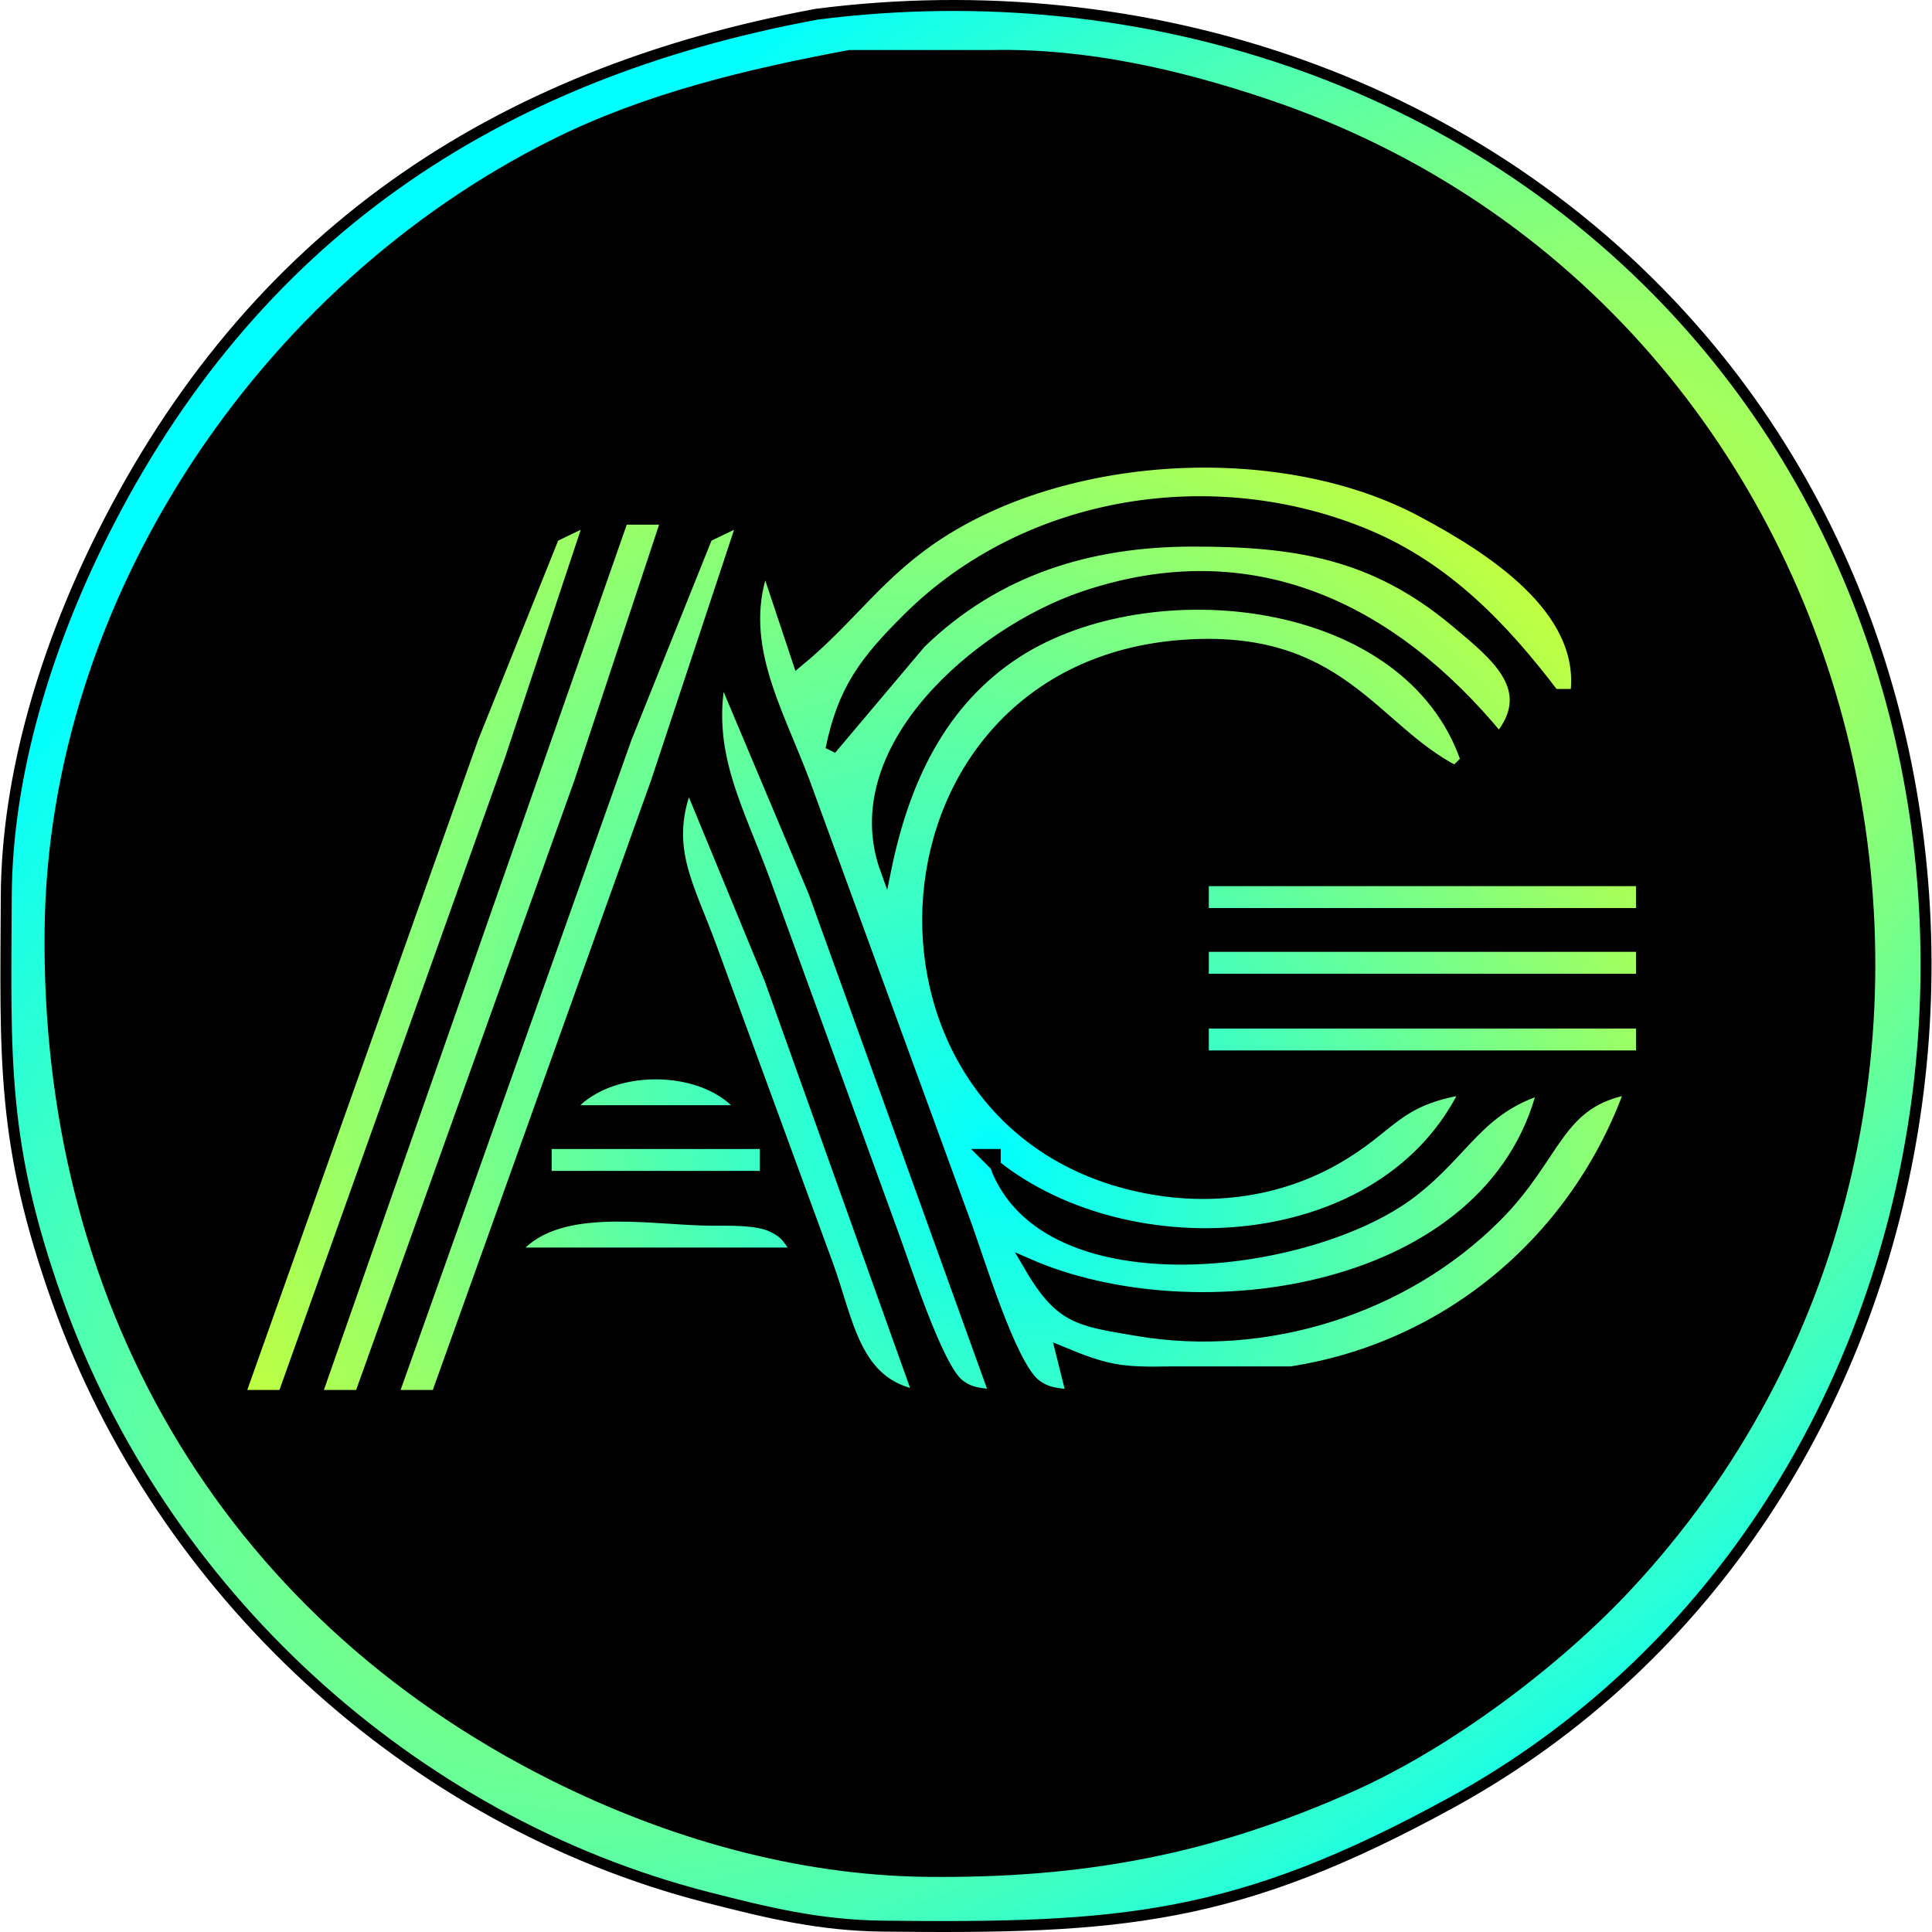
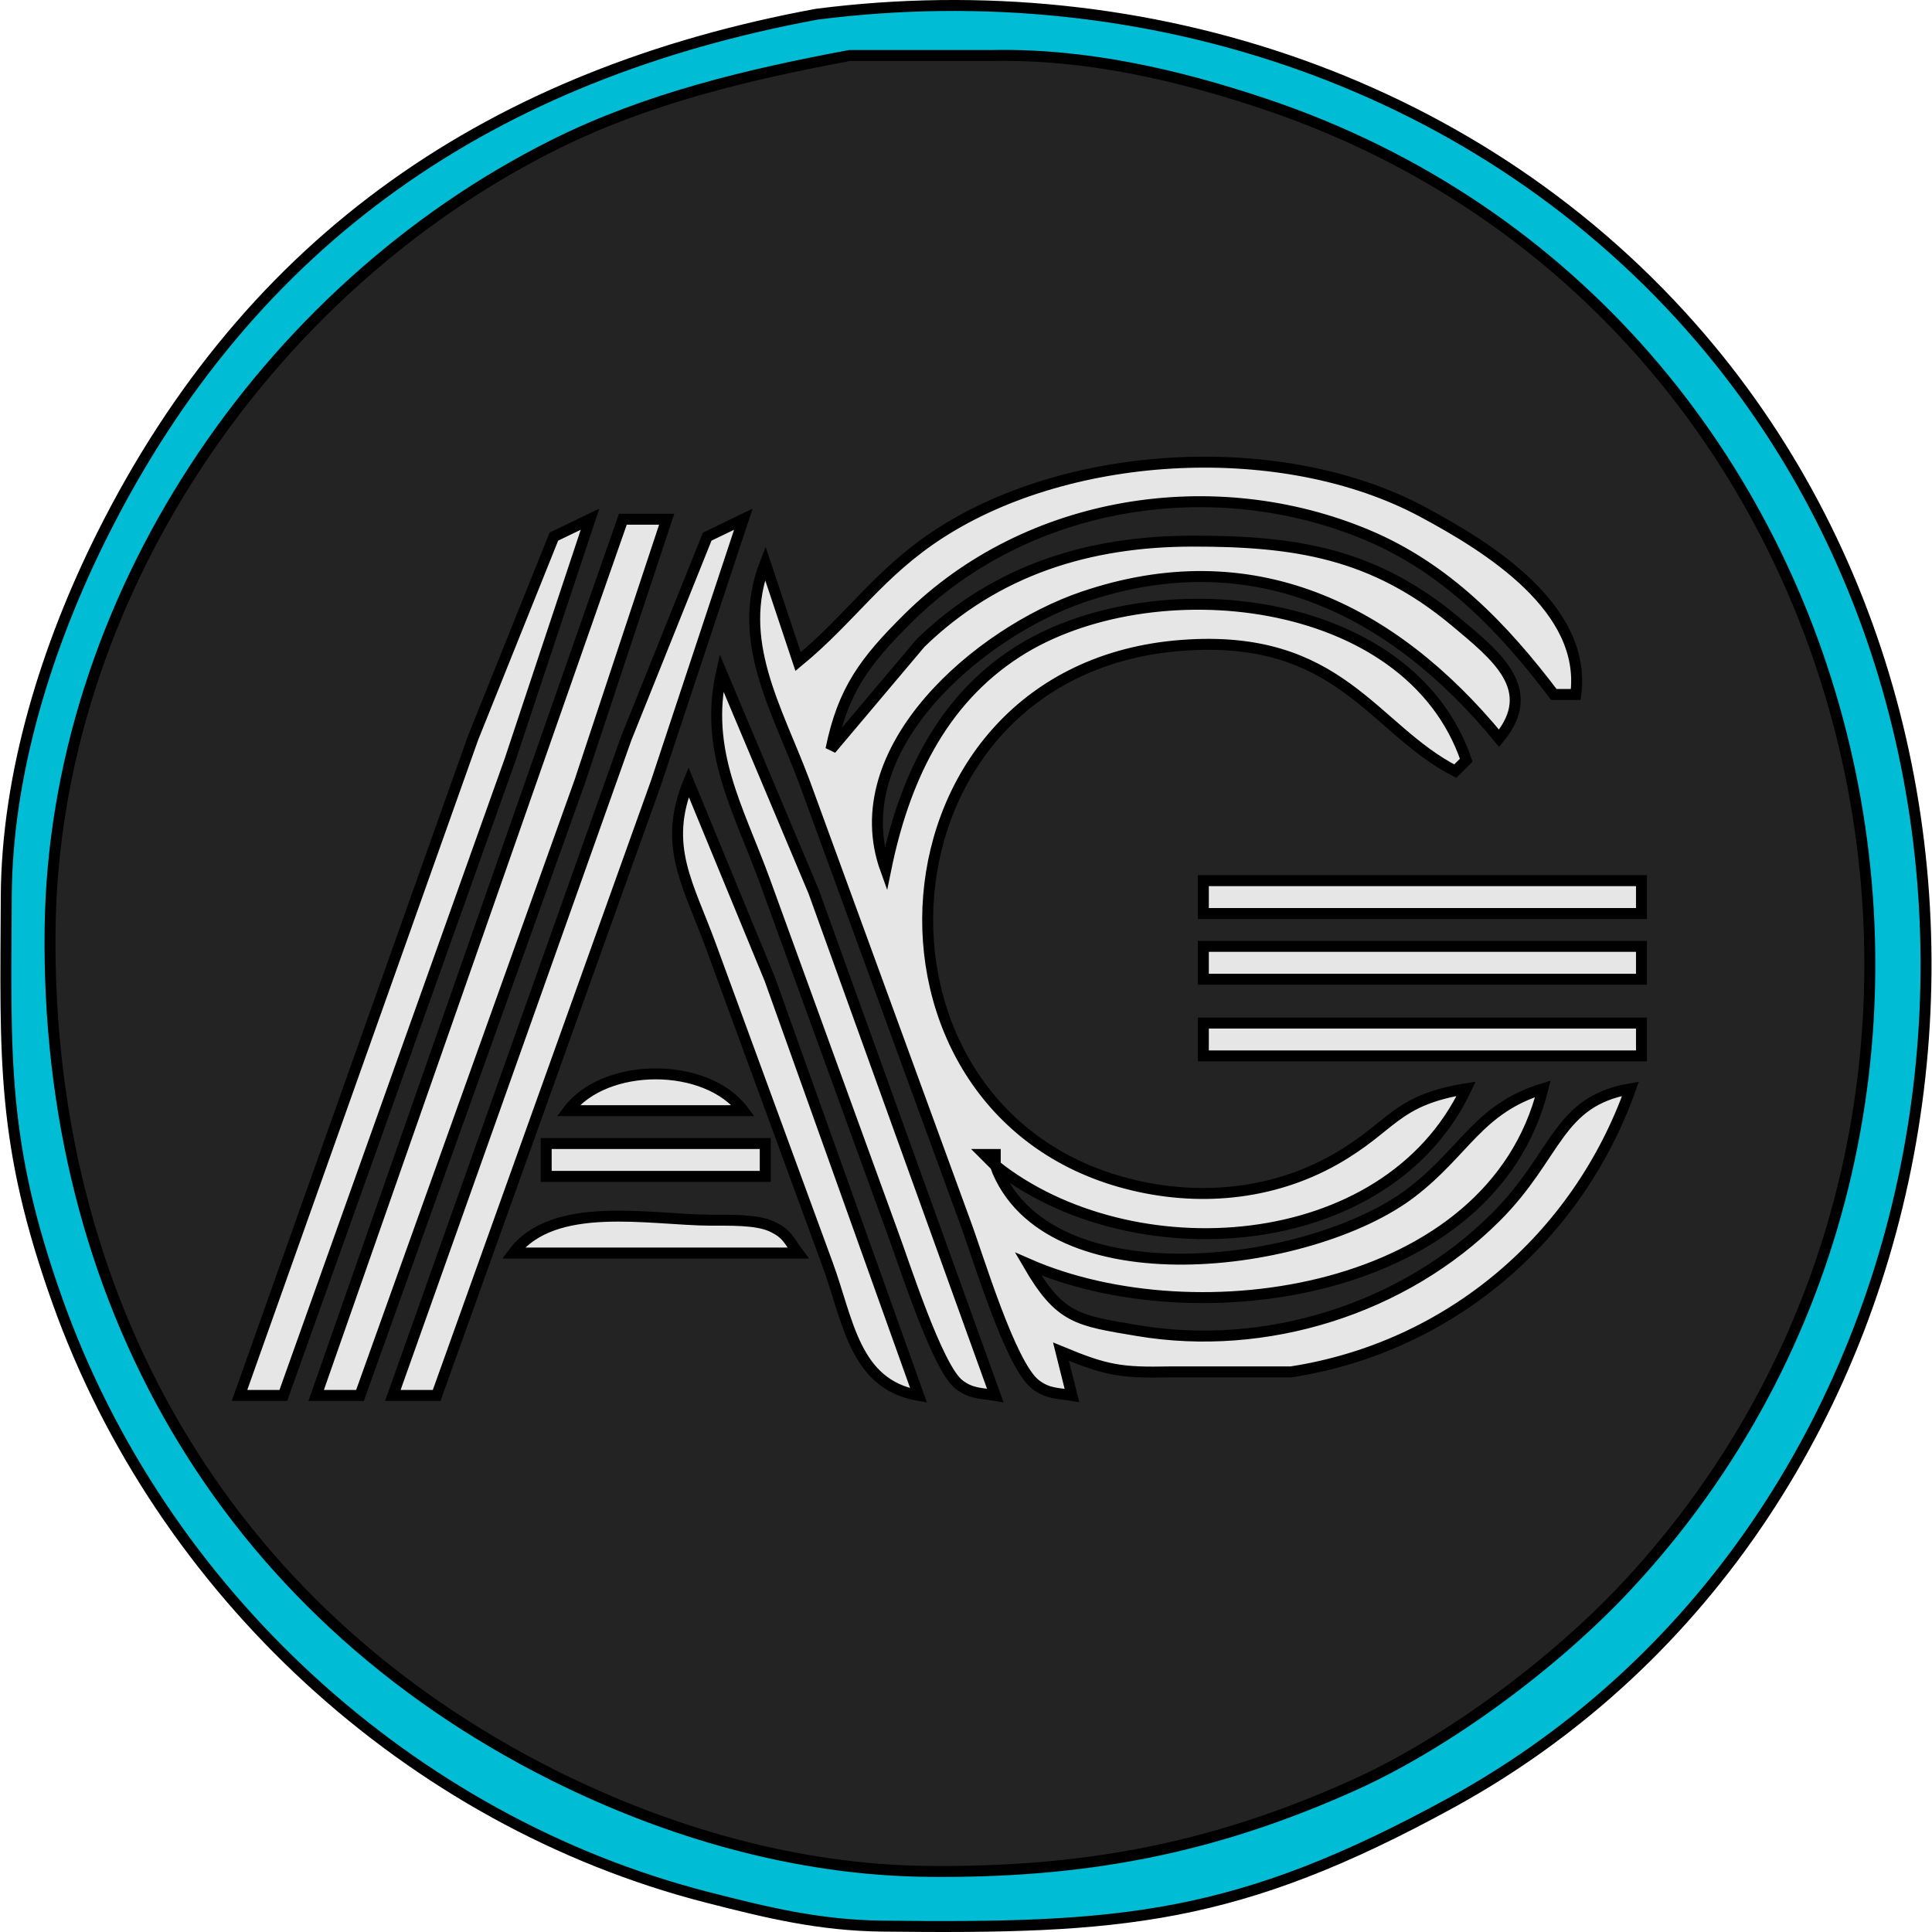
- <svg xmlns="http://www.w3.org/2000/svg" xmlns:xlink="http://www.w3.org/1999/xlink" width="0.588in" height="0.588in" viewBox="0 0 176.318 176.393" version="1.1" id="svg5">
-   <defs id="defs9">
-     <linearGradient id="linearGradient3167">
-       <stop style="stop-color:#ffff00;stop-opacity:1;" offset="0" id="stop3163" />
-       <stop style="stop-color:#00ffff;stop-opacity:1" offset="1" id="stop3165" />
-     </linearGradient>
-     <linearGradient id="linearGradient2153">
-       <stop style="stop-color:#00ffff;stop-opacity:1;" offset="0" id="stop2149" />
-       <stop style="stop-color:#ffff00;stop-opacity:1" offset="1" id="stop2151" />
-     </linearGradient>
-     <radialGradient xlink:href="#linearGradient2153" id="radialGradient2155" cx="1453.974" cy="327.569" fx="1453.974" fy="327.569" r="64.604" gradientTransform="matrix(1.16791,-0.8745322,1.043823,1.394003,-1949.204,920.3211)" gradientUnits="userSpaceOnUse" />
-     <radialGradient xlink:href="#linearGradient3167" id="radialGradient3169" cx="215.34" cy="336.325" fx="215.34" fy="336.325" r="88.159" gradientTransform="matrix(-1.60541,1.334229,-0.6395088,-0.7693345,670.6117,55.02202)" gradientUnits="userSpaceOnUse" />
-   </defs>
-   <path id="circle #1" fill="none" stroke="#000000" stroke-width="1" d="m 74.535,1.297 c 30.04,-3.85 60.77,6.28 80.7,29.56 34.55,40.37 24.67,107.66 -22.7,133.69 -19.67,10.8 -30.25,11.56 -52,11.31 -5.77,-0.07 -10.46,-1.21 -16,-2.63 -27.2,-6.97 -49.87,-27.95 -59.3,-54.37 -5.17,-14.46 -4.77,-22.21 -4.7,-37 0.05,-11.3 3.74,-22.97 8.75,-33 C 22.905,21.627 45.045,6.747 74.535,1.297 Z" style="display:inline;fill:url(#radialGradient3169);fill-opacity:1" />
-   <path id="circle #2" fill="none" stroke="#000000" stroke-width="1" d="m 77.535,5.067 c 0,0 13,0 13,0 8.54,-0.17 16.94,1.75 25,4.46 56.79,19.11 73.13,92.29 32.91,135.33 -6.48,6.94 -16.21,14.22 -24.91,18.14 -13.02,5.86 -24.8,8.02 -39,7.86 -11.81,-0.14 -23.5,-3.51 -34,-8.75 -30.29,-15.15 -46.39,-43.78 -46,-77.25 0.35,-29.97 19.51,-58.39 46,-71.63 8.45,-4.23 17.73,-6.43 27,-8.16 z" style="display:inline;fill:#000000" />
-   <path id="letters" fill="none" stroke="#000000" stroke-width="1" d="m 72.83,60.405 c 4.87,-4.01 7.4,-8.15 13,-11.75 12.04,-7.75 31.36,-8.69 44,-1.93 6.12,3.28 15.03,8.83 14,16.68 0,0 -2,0 -2,0 -4.63,-6.11 -9.81,-11.51 -17,-14.54 -14,-5.89 -31.07,-3.23 -41.96,7.58 -3.92,3.89 -5.94,6.54 -7.04,11.96 0,0 8.18,-9.7 8.18,-9.7 6.92,-6.71 15.43,-9.29 24.82,-9.3 9.36,-0.01 16.52,1.08 24,7.33 3.7,3.1 7.7,6.19 4,10.67 -9.81,-11.92 -22.65,-18.13 -38,-12.9 -9.47,3.23 -21.98,13.88 -18,24.9 1.62,-7.95 4.93,-15.32 12,-19.87 12.16,-7.81 35.75,-5.51 41,9.87 0,0 -1,1 -1,1 -7.56,-3.88 -10.54,-12.59 -25,-11.48 -28.78,2.2 -31.1,42.33 -5,49.13 6.39,1.67 13.19,1.1 19,-2.18 5.32,-3.01 5.42,-5.41 12,-6.47 -7.33,15.47 -30.71,16.79 -43,7 4.59,12.5 28.83,9.49 38,2.47 4.9,-3.75 6.1,-7.65 12,-9.47 -4.66,18.81 -31.63,22.73 -47,16 2.91,5.01 4.47,5.15 10,6.08 11.68,1.97 24.3,-1.96 32.71,-10.37 5.65,-5.64 5.56,-10.56 12.29,-11.71 -4.85,13.63 -16.55,23.62 -31,25.85 0,0 -11,0 -11,0 -4.52,0.09 -5.81,-0.11 -10,-1.85 0,0 1,4 1,4 -1.27,-0.22 -2.16,-0.12 -3.31,-0.99 -2.33,-1.77 -5.29,-11.81 -6.5,-15.01 0,0 -14.61,-40 -14.61,-40 -2.55,-6.8 -6.34,-12.93 -3.58,-20 0,0 3,9 3,9 z m -51,67 c 0,0 21.31,-60 21.31,-60 0,0 7.39,-18.41 7.39,-18.41 0,0 3.3,-1.59 3.3,-1.59 0,0 -7.31,22 -7.31,22 0,0 -20.69,58 -20.69,58 0,0 -4,0 -4,0 z m 35,-80 c 0,0 4,0 4,0 0,0 -7.95,24 -7.95,24 0,0 -20.05,56 -20.05,56 0,0 -4,0 -4,0 0,0 28,-80 28,-80 z m -21,80 c 0,0 21.31,-60 21.31,-60 0,0 7.39,-18.41 7.39,-18.41 0,0 3.3,-1.59 3.3,-1.59 0,0 -7.95,24 -7.95,24 0,0 -20.05,56 -20.05,56 0,0 -4,0 -4,0 z m 30,-66 c 0,0 8.42,20 8.42,20 0,0 16.58,46 16.58,46 -1.26,-0.22 -2.17,-0.12 -3.3,-0.99 -2.01,-1.54 -5.05,-11.17 -6.12,-14.01 0,0 -11.63,-32 -11.63,-32 -2.43,-6.65 -5.54,-11.81 -3.95,-19 z m -3,10 c 0,0 7.42,18 7.42,18 0,0 13.58,38 13.58,38 -5.88,-1.01 -6.42,-6.85 -8.32,-12 0,0 -10.63,-29 -10.63,-29 -2.08,-5.7 -4.44,-9.15 -2.05,-15 z m 47,9 c 0,0 40,0 40,0 0,0 0,3 0,3 0,0 -40,0 -40,0 0,0 0,-3 0,-3 z m 0,6 c 0,0 40,0 40,0 0,0 0,3 0,3 0,0 -40,0 -40,0 0,0 0,-3 0,-3 z m 0,7 c 0,0 40,0 40,0 0,0 0,3 0,3 0,0 -40,0 -40,0 0,0 0,-3 0,-3 z m -58,8 c 3.36,-4.48 12.64,-4.48 16,0 0,0 -16,0 -16,0 z m -2,3 c 0,0 20,0 20,0 0,0 0,3 0,3 0,0 -20,0 -20,0 0,0 0,-3 0,-3 z m 41,1 c 0,0 -1,0 -1,0 0,0 1,1 1,1 0,0 0,-1 0,-1 z m -44,9 c 3.67,-4.89 12.44,-3.03 18,-3 1.58,0.01 4.16,-0.09 5.59,0.57 1.45,0.67 1.57,1.31 2.41,2.43 0,0 -26,0 -26,0 z" style="fill:url(#radialGradient2155);fill-opacity:1" />
+ <svg xmlns="http://www.w3.org/2000/svg" width="0.588in" height="0.588in" viewBox="0 0 176.318 176.393" version="1.1" id="svg5">
+   <defs id="defs9" />
+   <path id="circle #1" fill="none" stroke="#000000" stroke-width="1" d="m 74.535,1.297 c 30.04,-3.85 60.77,6.28 80.7,29.56 34.55,40.37 24.67,107.66 -22.7,133.69 -19.67,10.8 -30.25,11.56 -52,11.31 -5.77,-0.07 -10.46,-1.21 -16,-2.63 -27.2,-6.97 -49.87,-27.95 -59.3,-54.37 -5.17,-14.46 -4.77,-22.21 -4.7,-37 0.05,-11.3 3.74,-22.97 8.75,-33 C 22.905,21.627 45.045,6.747 74.535,1.297 Z" style="display:inline;fill:#00bcd4;fill-opacity:1" />
+   <path id="circle #2" fill="none" stroke="#000000" stroke-width="1" d="m 77.535,5.067 c 0,0 13,0 13,0 8.54,-0.17 16.94,1.75 25,4.46 56.79,19.11 73.13,92.29 32.91,135.33 -6.48,6.94 -16.21,14.22 -24.91,18.14 -13.02,5.86 -24.8,8.02 -39,7.86 -11.81,-0.14 -23.5,-3.51 -34,-8.75 -30.29,-15.15 -46.39,-43.78 -46,-77.25 0.35,-29.97 19.51,-58.39 46,-71.63 8.45,-4.23 17.73,-6.43 27,-8.16 z" style="display:inline;fill:#232323;fill-opacity:1" />
+   <path id="letters" fill="none" stroke="#000000" stroke-width="1" d="m 72.83,60.405 c 4.87,-4.01 7.4,-8.15 13,-11.75 12.04,-7.75 31.36,-8.69 44,-1.93 6.12,3.28 15.03,8.83 14,16.68 0,0 -2,0 -2,0 -4.63,-6.11 -9.81,-11.51 -17,-14.54 -14,-5.89 -31.07,-3.23 -41.96,7.58 -3.92,3.89 -5.94,6.54 -7.04,11.96 0,0 8.18,-9.7 8.18,-9.7 6.92,-6.71 15.43,-9.29 24.82,-9.3 9.36,-0.01 16.52,1.08 24,7.33 3.7,3.1 7.7,6.19 4,10.67 -9.81,-11.92 -22.65,-18.13 -38,-12.9 -9.47,3.23 -21.98,13.88 -18,24.9 1.62,-7.95 4.93,-15.32 12,-19.87 12.16,-7.81 35.75,-5.51 41,9.87 0,0 -1,1 -1,1 -7.56,-3.88 -10.54,-12.59 -25,-11.48 -28.78,2.2 -31.1,42.33 -5,49.13 6.39,1.67 13.19,1.1 19,-2.18 5.32,-3.01 5.42,-5.41 12,-6.47 -7.33,15.47 -30.71,16.79 -43,7 4.59,12.5 28.83,9.49 38,2.47 4.9,-3.75 6.1,-7.65 12,-9.47 -4.66,18.81 -31.63,22.73 -47,16 2.91,5.01 4.47,5.15 10,6.08 11.68,1.97 24.3,-1.96 32.71,-10.37 5.65,-5.64 5.56,-10.56 12.29,-11.71 -4.85,13.63 -16.55,23.62 -31,25.85 0,0 -11,0 -11,0 -4.52,0.09 -5.81,-0.11 -10,-1.85 0,0 1,4 1,4 -1.27,-0.22 -2.16,-0.12 -3.31,-0.99 -2.33,-1.77 -5.29,-11.81 -6.5,-15.01 0,0 -14.61,-40 -14.61,-40 -2.55,-6.8 -6.34,-12.93 -3.58,-20 0,0 3,9 3,9 z m -51,67 c 0,0 21.31,-60 21.31,-60 0,0 7.39,-18.41 7.39,-18.41 0,0 3.3,-1.59 3.3,-1.59 0,0 -7.31,22 -7.31,22 0,0 -20.69,58 -20.69,58 0,0 -4,0 -4,0 z m 35,-80 c 0,0 4,0 4,0 0,0 -7.95,24 -7.95,24 0,0 -20.05,56 -20.05,56 0,0 -4,0 -4,0 0,0 28,-80 28,-80 z m -21,80 c 0,0 21.31,-60 21.31,-60 0,0 7.39,-18.41 7.39,-18.41 0,0 3.3,-1.59 3.3,-1.59 0,0 -7.95,24 -7.95,24 0,0 -20.05,56 -20.05,56 0,0 -4,0 -4,0 z m 30,-66 c 0,0 8.42,20 8.42,20 0,0 16.58,46 16.58,46 -1.26,-0.22 -2.17,-0.12 -3.3,-0.99 -2.01,-1.54 -5.05,-11.17 -6.12,-14.01 0,0 -11.63,-32 -11.63,-32 -2.43,-6.65 -5.54,-11.81 -3.95,-19 z m -3,10 c 0,0 7.42,18 7.42,18 0,0 13.58,38 13.58,38 -5.88,-1.01 -6.42,-6.85 -8.32,-12 0,0 -10.63,-29 -10.63,-29 -2.08,-5.7 -4.44,-9.15 -2.05,-15 z m 47,9 c 0,0 40,0 40,0 0,0 0,3 0,3 0,0 -40,0 -40,0 0,0 0,-3 0,-3 z m 0,6 c 0,0 40,0 40,0 0,0 0,3 0,3 0,0 -40,0 -40,0 0,0 0,-3 0,-3 z m 0,7 c 0,0 40,0 40,0 0,0 0,3 0,3 0,0 -40,0 -40,0 0,0 0,-3 0,-3 z m -58,8 c 3.36,-4.48 12.64,-4.48 16,0 0,0 -16,0 -16,0 z m -2,3 c 0,0 20,0 20,0 0,0 0,3 0,3 0,0 -20,0 -20,0 0,0 0,-3 0,-3 z m 41,1 c 0,0 -1,0 -1,0 0,0 1,1 1,1 0,0 0,-1 0,-1 z m -44,9 c 3.67,-4.89 12.44,-3.03 18,-3 1.58,0.01 4.16,-0.09 5.59,0.57 1.45,0.67 1.57,1.31 2.41,2.43 0,0 -26,0 -26,0 z" style="fill:#e6e6e6;fill-opacity:1" />
</svg>
